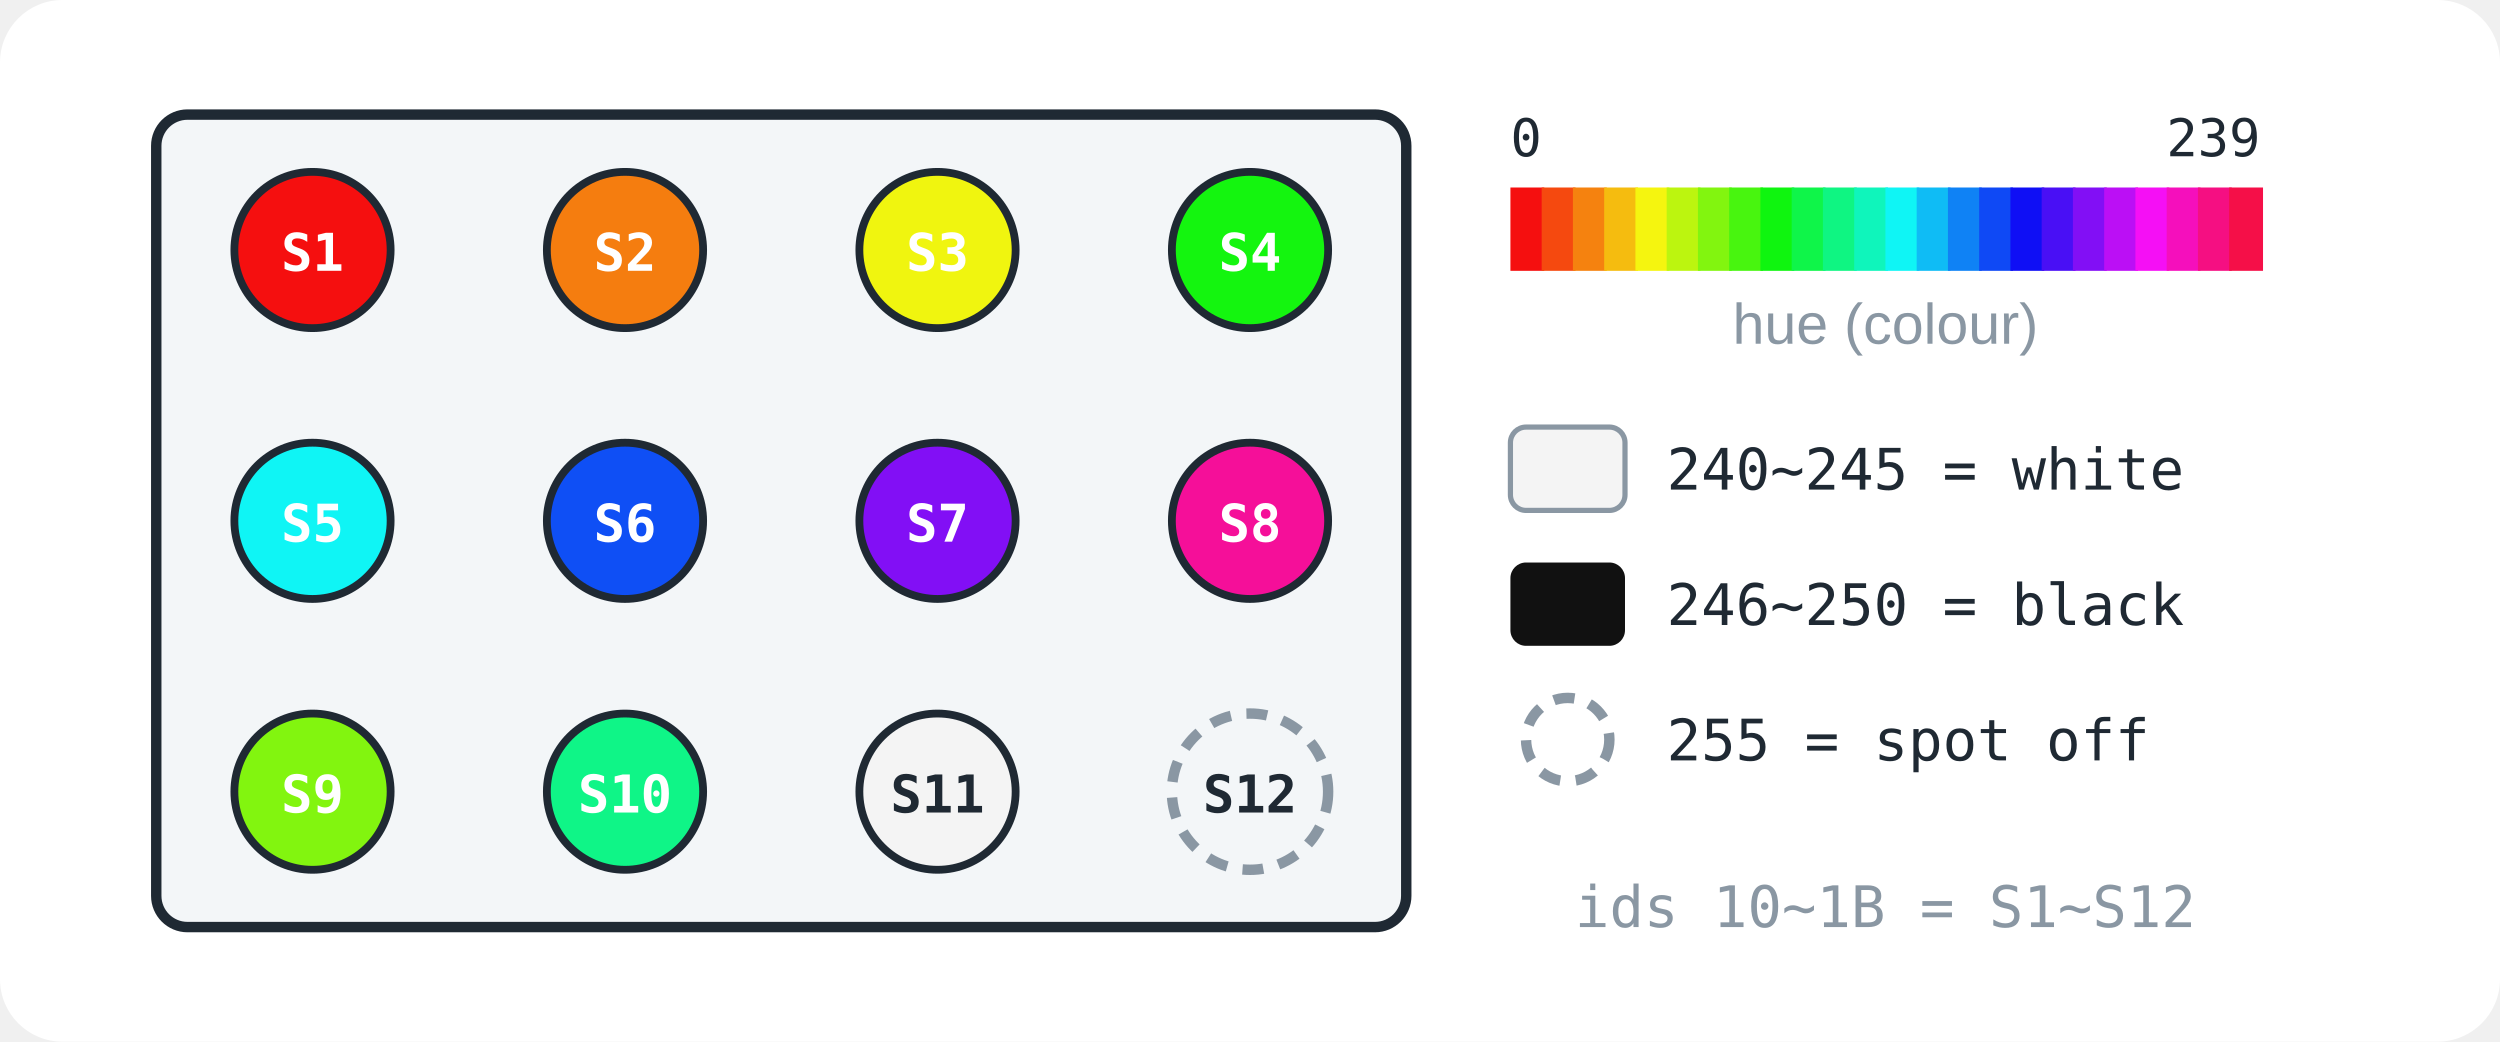
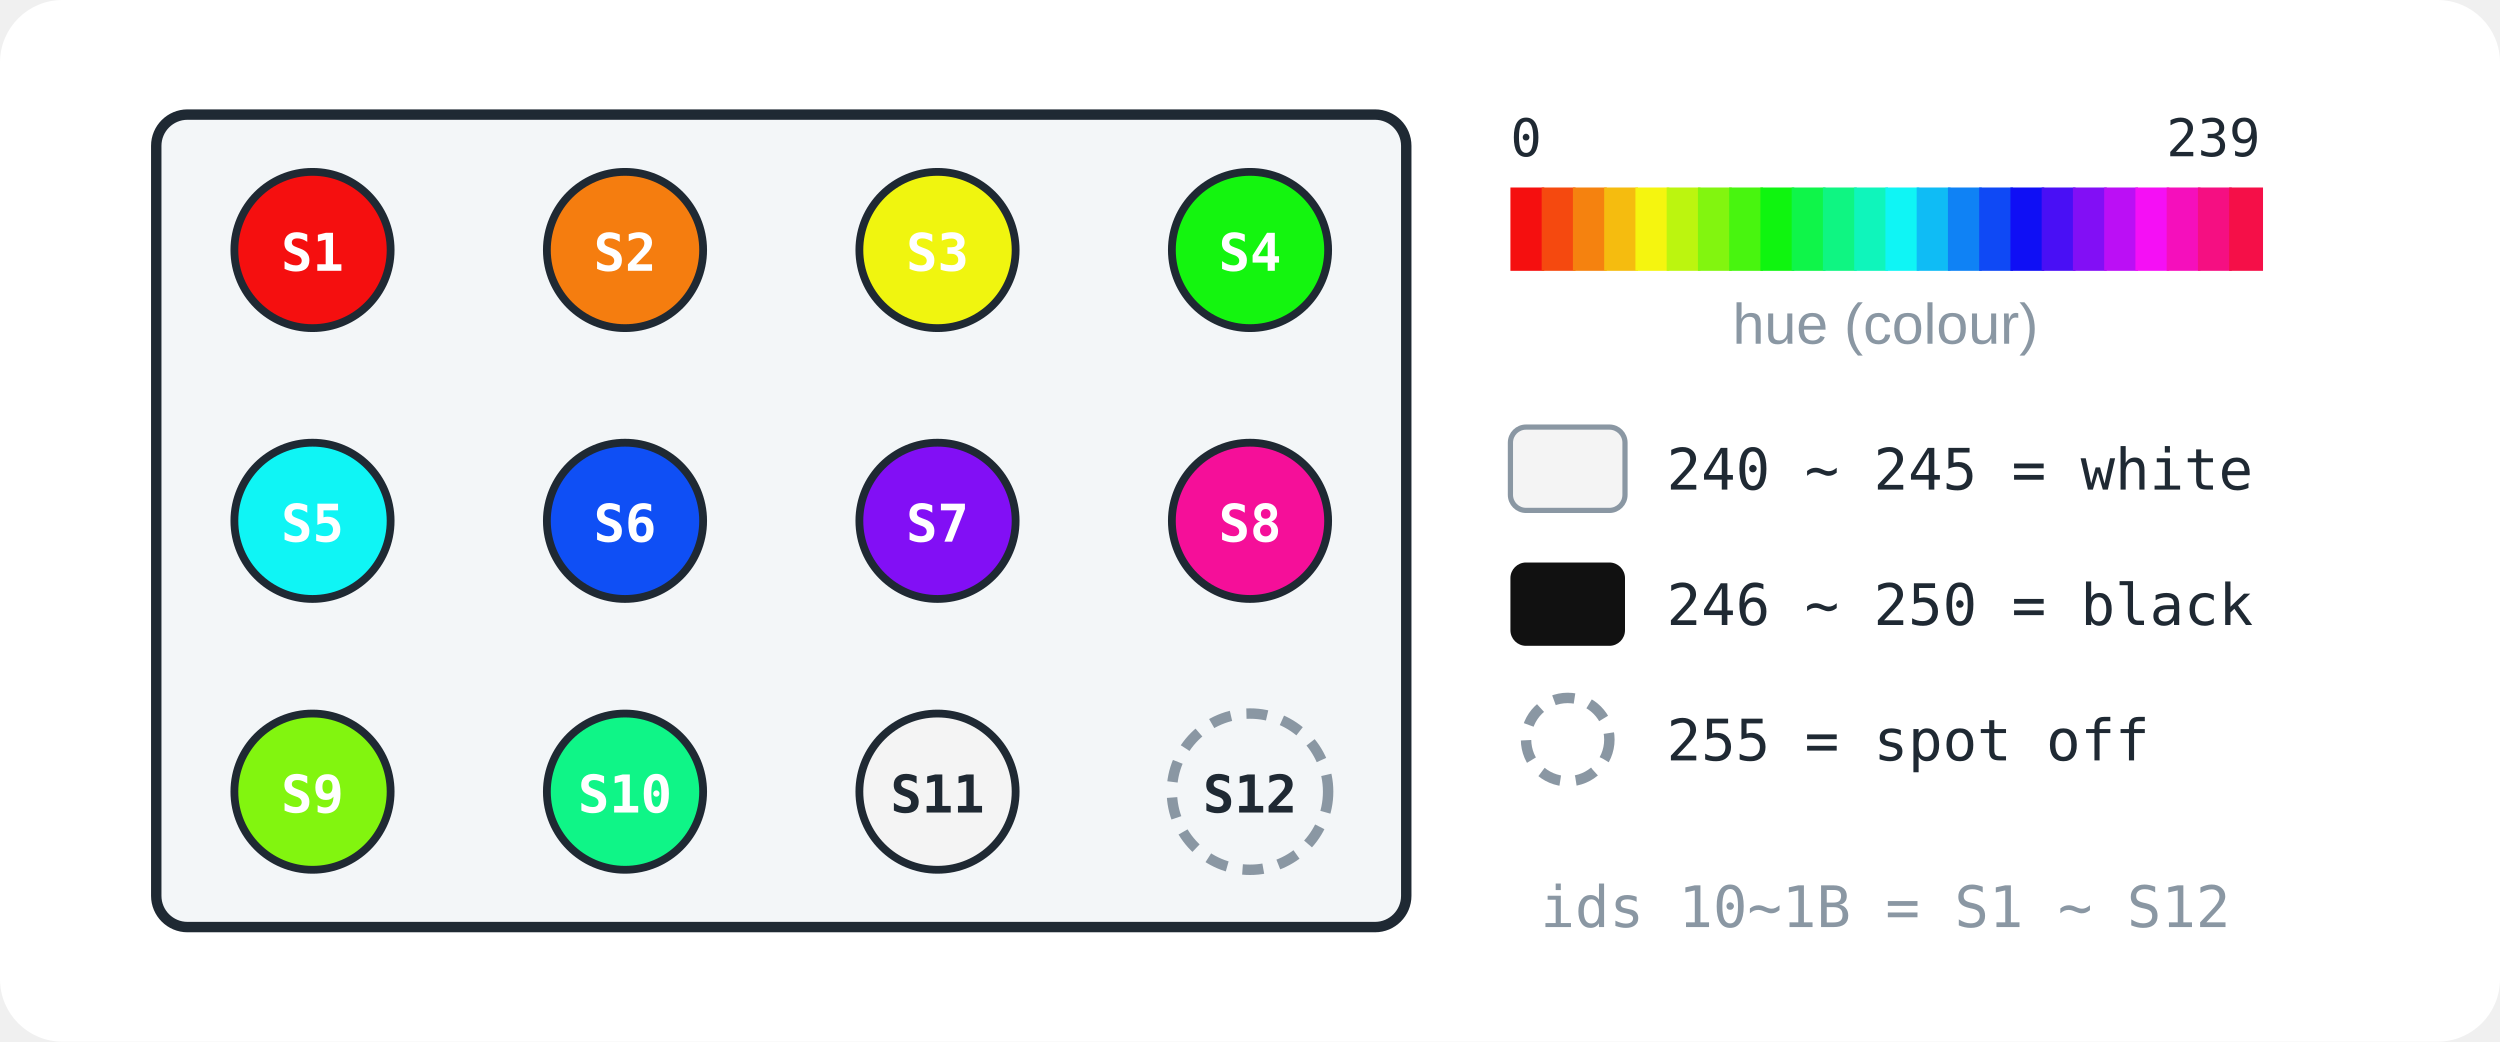
<svg xmlns="http://www.w3.org/2000/svg" viewBox="0 0 480 200" width="480" height="200" role="img" font-family="Nunito, &quot;Segoe UI&quot;, Arial, sans-serif">
  <rect width="480" height="200" rx="12" fill="#ffffff" />
  <rect x="30" y="22" width="240" height="156" rx="6" fill="#f3f6f8" stroke="#1f2933" stroke-width="2" />
  <circle cx="60" cy="48" r="15" fill="#f50f0f" stroke="#1f2933" stroke-width="1.5" />
  <text x="60" y="52" font-size="10" fill="#fff" text-anchor="middle" font-family="&quot;JetBrains Mono&quot;, Consolas, monospace" font-weight="700">S1</text>
  <circle cx="120" cy="48" r="15" fill="#f57d0f" stroke="#1f2933" stroke-width="1.5" />
  <text x="120" y="52" font-size="10" fill="#fff" text-anchor="middle" font-family="&quot;JetBrains Mono&quot;, Consolas, monospace" font-weight="700">S2</text>
  <circle cx="180" cy="48" r="15" fill="#f0f50f" stroke="#1f2933" stroke-width="1.5" />
  <text x="180" y="52" font-size="10" fill="#fff" text-anchor="middle" font-family="&quot;JetBrains Mono&quot;, Consolas, monospace" font-weight="700">S3</text>
  <circle cx="240" cy="48" r="15" fill="#14f50f" stroke="#1f2933" stroke-width="1.5" />
  <text x="240" y="52" font-size="10" fill="#fff" text-anchor="middle" font-family="&quot;JetBrains Mono&quot;, Consolas, monospace" font-weight="700">S4</text>
  <circle cx="60" cy="100" r="15" fill="#0ff5f5" stroke="#1f2933" stroke-width="1.5" />
  <text x="60" y="104" font-size="10" fill="#fff" text-anchor="middle" font-family="&quot;JetBrains Mono&quot;, Consolas, monospace" font-weight="700">S5</text>
  <circle cx="120" cy="100" r="15" fill="#0f4ff5" stroke="#1f2933" stroke-width="1.5" />
  <text x="120" y="104" font-size="10" fill="#fff" text-anchor="middle" font-family="&quot;JetBrains Mono&quot;, Consolas, monospace" font-weight="700">S6</text>
  <circle cx="180" cy="100" r="15" fill="#820ff5" stroke="#1f2933" stroke-width="1.5" />
  <text x="180" y="104" font-size="10" fill="#fff" text-anchor="middle" font-family="&quot;JetBrains Mono&quot;, Consolas, monospace" font-weight="700">S7</text>
  <circle cx="240" cy="100" r="15" fill="#f50f99" stroke="#1f2933" stroke-width="1.5" />
  <text x="240" y="104" font-size="10" fill="#fff" text-anchor="middle" font-family="&quot;JetBrains Mono&quot;, Consolas, monospace" font-weight="700">S8</text>
  <circle cx="60" cy="152" r="15" fill="#82f50f" stroke="#1f2933" stroke-width="1.5" />
  <text x="60" y="156" font-size="10" fill="#fff" text-anchor="middle" font-family="&quot;JetBrains Mono&quot;, Consolas, monospace" font-weight="700">S9</text>
  <circle cx="120" cy="152" r="15" fill="#0ff587" stroke="#1f2933" stroke-width="1.5" />
  <text x="120" y="156" font-size="10" fill="#fff" text-anchor="middle" font-family="&quot;JetBrains Mono&quot;, Consolas, monospace" font-weight="700">S10</text>
  <circle cx="180" cy="152" r="15" fill="#f4f4f4" stroke="#1f2933" stroke-width="1.5" />
  <text x="180" y="156" font-size="10" fill="#1f2933" text-anchor="middle" font-family="&quot;JetBrains Mono&quot;, Consolas, monospace" font-weight="700">S11</text>
  <circle cx="240" cy="152" r="15" fill="none" stroke="#8a97a3" stroke-width="2" stroke-dasharray="4 3" />
  <text x="240" y="156" font-size="10" fill="#1f2933" text-anchor="middle" font-family="&quot;JetBrains Mono&quot;, Consolas, monospace" font-weight="700">S12</text>
  <rect x="290" y="36" width="6.5" height="16" fill="#f50f0f" />
  <rect x="296" y="36" width="6.5" height="16" fill="#f5490f" />
  <rect x="302" y="36" width="6.5" height="16" fill="#f5820f" />
  <rect x="308" y="36" width="6.5" height="16" fill="#f5bc0f" />
  <rect x="314" y="36" width="6.5" height="16" fill="#f5f50f" />
  <rect x="320" y="36" width="6.5" height="16" fill="#bcf50f" />
  <rect x="326" y="36" width="6.5" height="16" fill="#82f50f" />
  <rect x="332" y="36" width="6.5" height="16" fill="#48f50f" />
  <rect x="338" y="36" width="6.5" height="16" fill="#0ff50f" />
  <rect x="344" y="36" width="6.5" height="16" fill="#0ff549" />
  <rect x="350" y="36" width="6.5" height="16" fill="#0ff582" />
  <rect x="356" y="36" width="6.5" height="16" fill="#0ff5bb" />
  <rect x="362" y="36" width="6.5" height="16" fill="#0ff5f5" />
  <rect x="368" y="36" width="6.5" height="16" fill="#0fbcf5" />
  <rect x="374" y="36" width="6.5" height="16" fill="#0f82f5" />
  <rect x="380" y="36" width="6.5" height="16" fill="#0f49f5" />
  <rect x="386" y="36" width="6.5" height="16" fill="#0f0ff5" />
  <rect x="392" y="36" width="6.5" height="16" fill="#490ff5" />
  <rect x="398" y="36" width="6.5" height="16" fill="#820ff5" />
  <rect x="404" y="36" width="6.5" height="16" fill="#bb0ff5" />
  <rect x="410" y="36" width="6.5" height="16" fill="#f50ff5" />
  <rect x="416" y="36" width="6.5" height="16" fill="#f50fbc" />
  <rect x="422" y="36" width="6.5" height="16" fill="#f50f82" />
  <rect x="428" y="36" width="6.5" height="16" fill="#f50f48" />
  <text x="290" y="30" font-size="10" fill="#1f2933" text-anchor="start" font-family="&quot;JetBrains Mono&quot;, Consolas, monospace">0</text>
  <text x="434" y="30" font-size="10" fill="#1f2933" text-anchor="end" font-family="&quot;JetBrains Mono&quot;, Consolas, monospace">239</text>
  <text x="362" y="66" font-size="11" fill="#8a97a3" text-anchor="middle">hue (colour)</text>
  <rect x="290" y="82" width="22" height="16" rx="3" fill="#f4f4f4" stroke="#8a97a3" />
-   <text x="320" y="94" font-size="11" fill="#1f2933" text-anchor="start" font-family="&quot;JetBrains Mono&quot;, Consolas, monospace">240~245 = white</text>
+   <text x="320" y="94" font-size="11" fill="#1f2933" text-anchor="start" font-family="&quot;JetBrains Mono&quot;, Consolas, monospace">240 ~ 245 = white</text>
  <rect x="290" y="108" width="22" height="16" rx="3" fill="#111" />
-   <text x="320" y="120" font-size="11" fill="#1f2933" text-anchor="start" font-family="&quot;JetBrains Mono&quot;, Consolas, monospace">246~250 = black</text>
+   <text x="320" y="120" font-size="11" fill="#1f2933" text-anchor="start" font-family="&quot;JetBrains Mono&quot;, Consolas, monospace">246 ~ 250 = black</text>
  <circle cx="301" cy="142" r="8" fill="none" stroke="#8a97a3" stroke-width="2" stroke-dasharray="4 3" />
  <text x="320" y="146" font-size="11" fill="#1f2933" text-anchor="start" font-family="&quot;JetBrains Mono&quot;, Consolas, monospace">255 = spot off</text>
-   <text x="362" y="178" font-size="11" fill="#8a97a3" text-anchor="middle" font-family="&quot;JetBrains Mono&quot;, Consolas, monospace">ids 10~1B = S1~S12</text>
+   <text x="362" y="178" font-size="11" fill="#8a97a3" text-anchor="middle" font-family="&quot;JetBrains Mono&quot;, Consolas, monospace">ids 10~1B = S1 ~ S12</text>
</svg>
